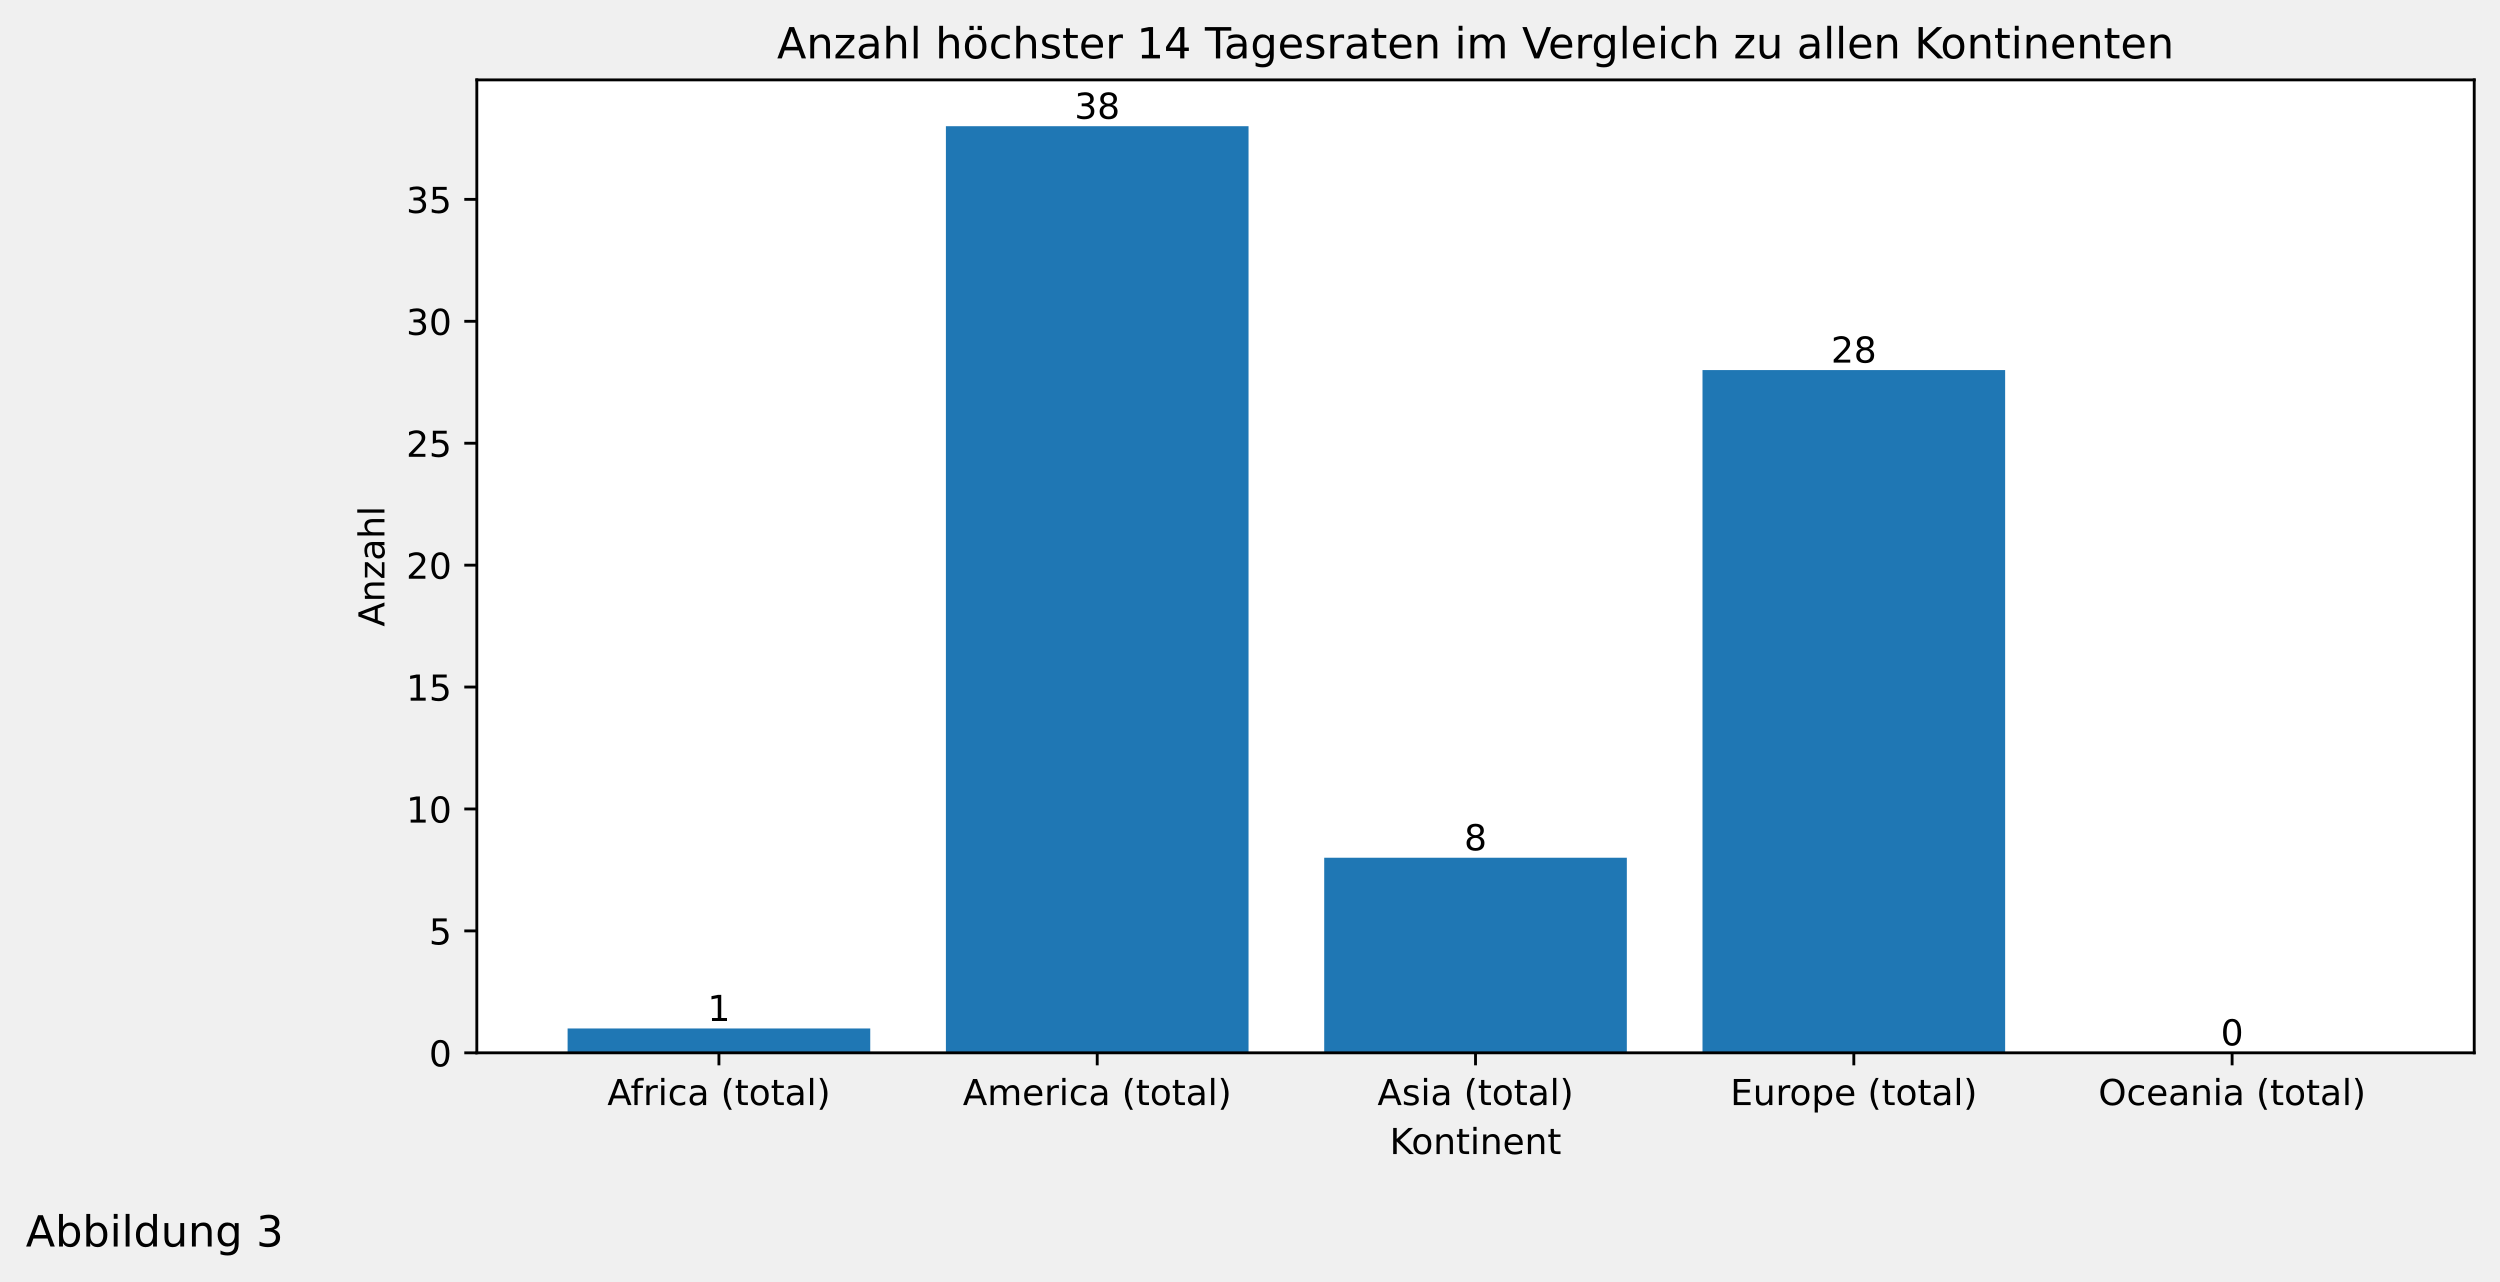
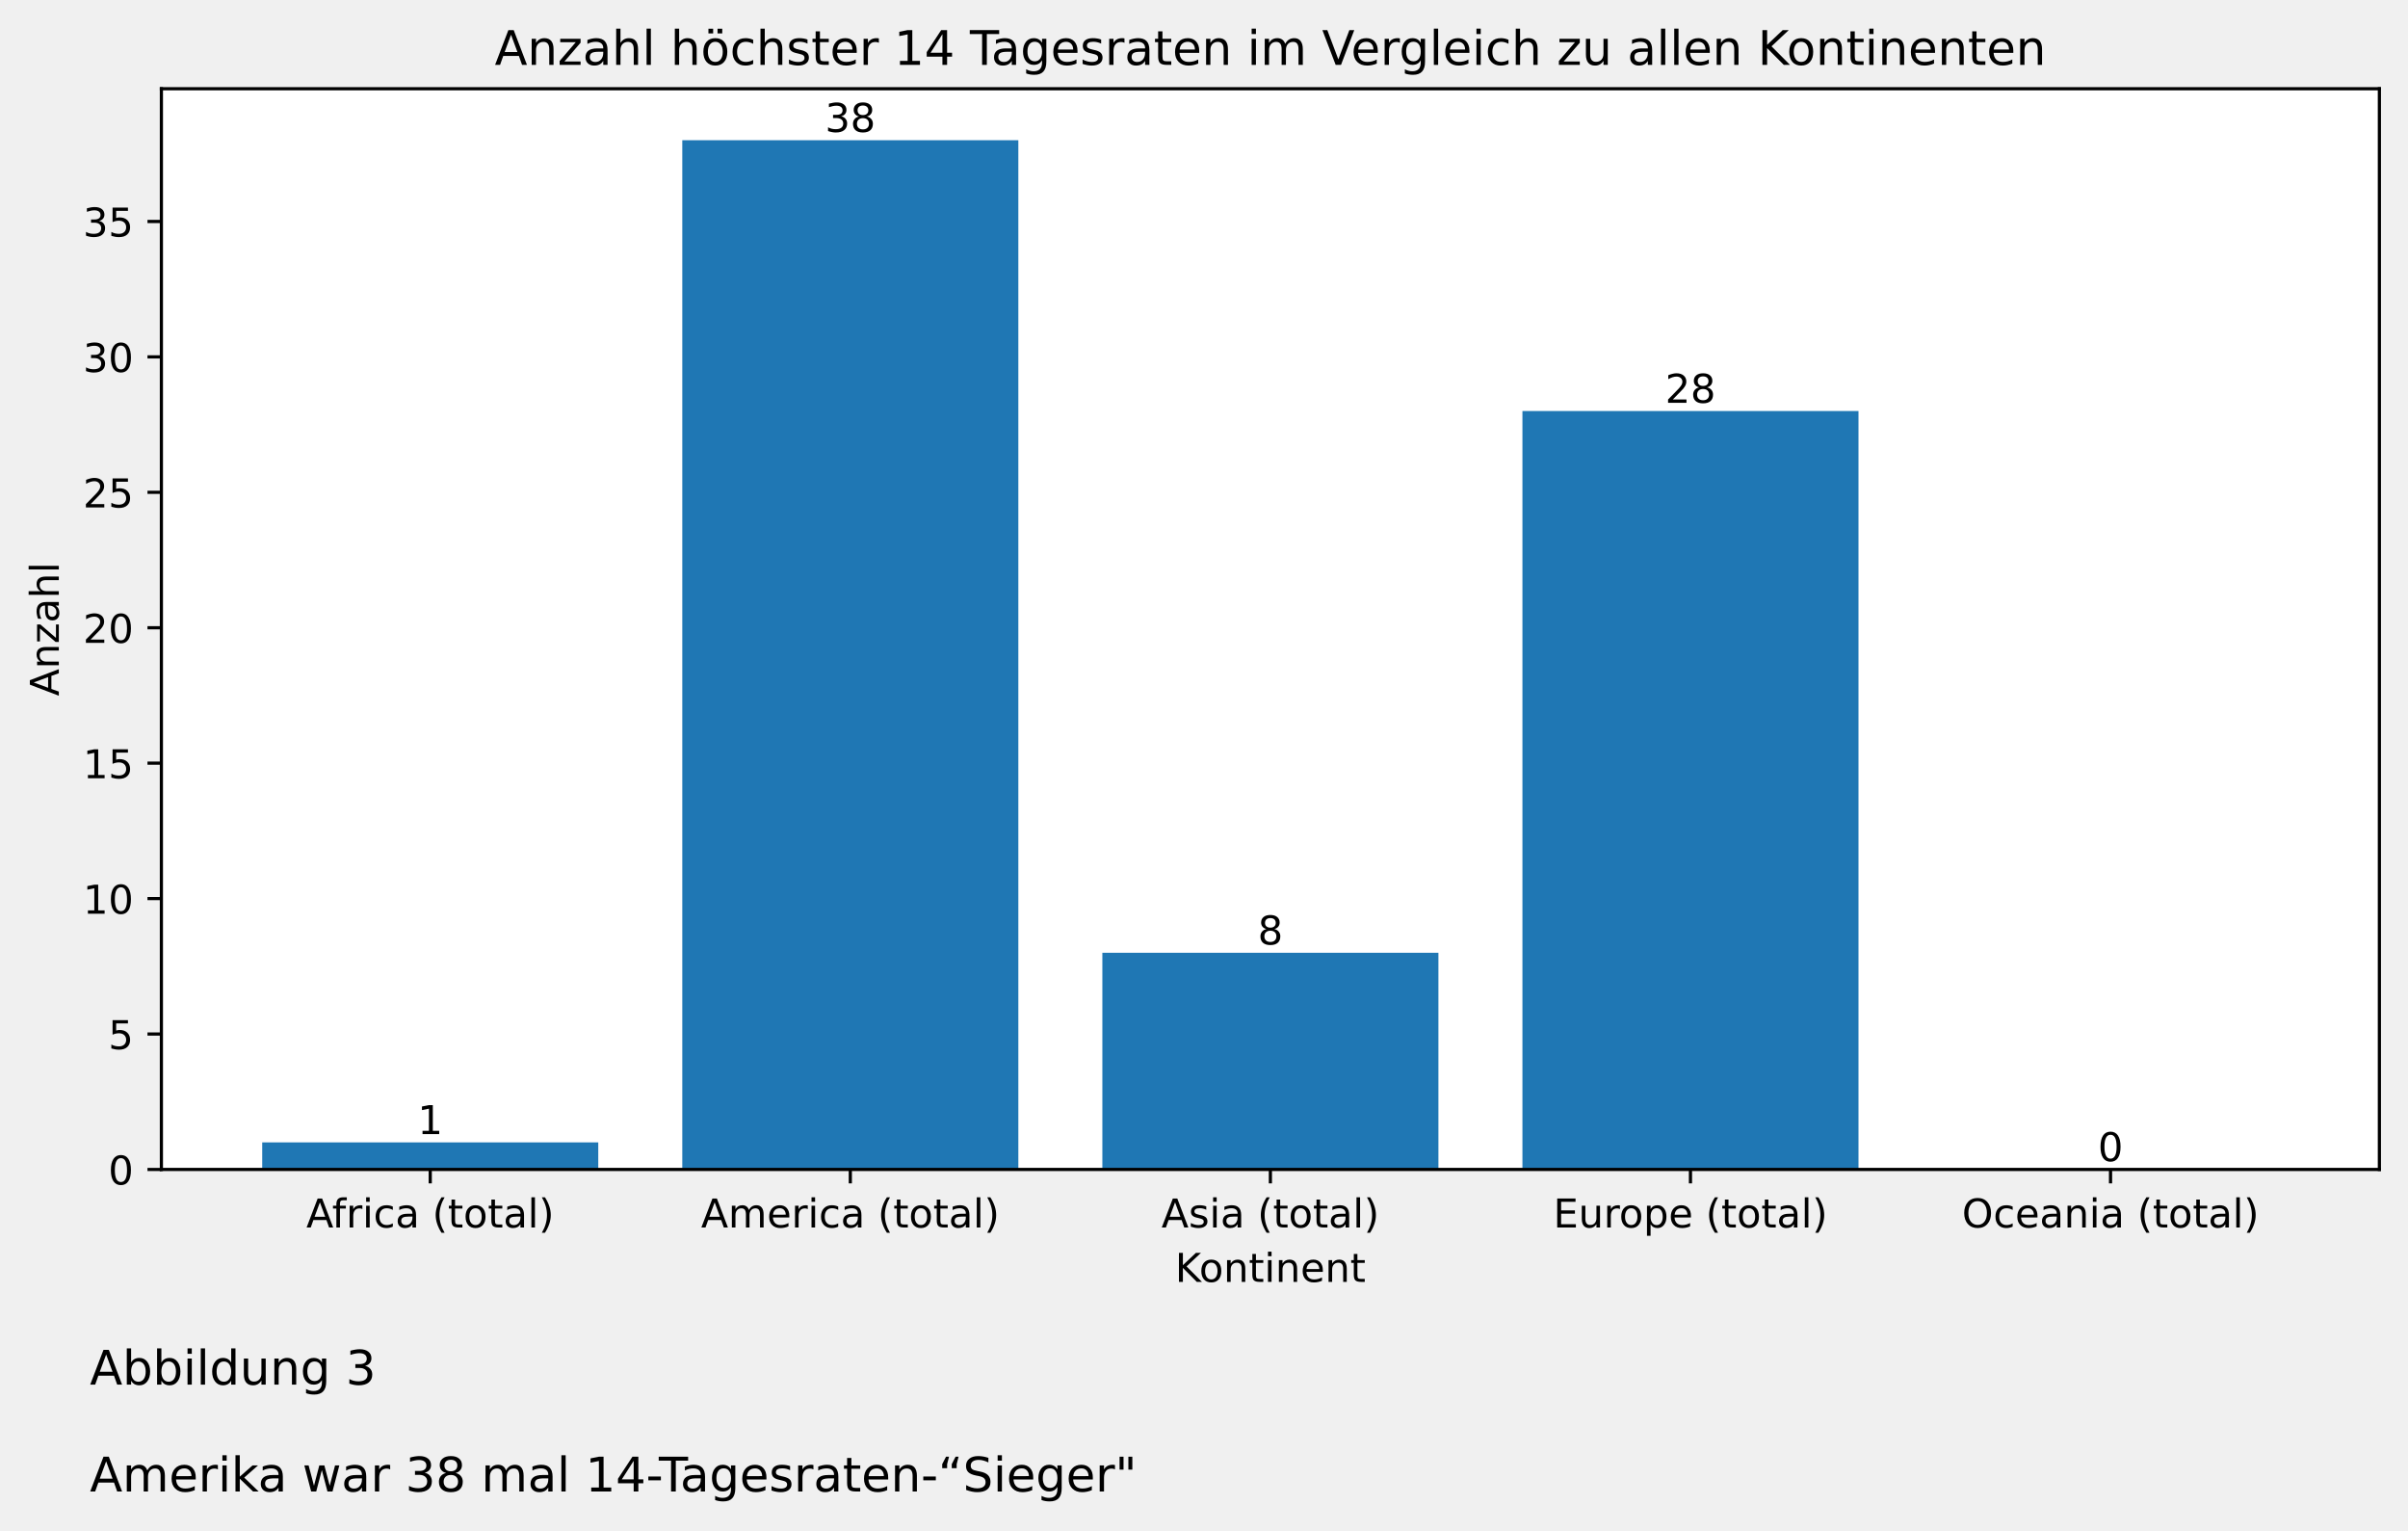
- <svg xmlns="http://www.w3.org/2000/svg" xmlns:xlink="http://www.w3.org/1999/xlink" width="698.404pt" height="357.932pt" viewBox="0 0 698.404 357.932" version="1.1">
+ <svg xmlns="http://www.w3.org/2000/svg" xmlns:xlink="http://www.w3.org/1999/xlink" width="605.803pt" height="384.807pt" viewBox="0 0 605.803 384.807" version="1.1">
  <defs>
    <style type="text/css">*{stroke-linejoin: round; stroke-linecap: butt}</style>
  </defs>
  <g id="figure_1">
    <g id="patch_1">
-       <path d="M 0 357.932  L 698.404 357.932  L 698.404 0  L 0 0  L 0 357.932  z " style="fill: none" />
+       <path d="M 0 384.807  L 605.803 384.807  L 605.803 0  L 0 0  L 0 384.807  z " style="fill: none" />
    </g>
    <g id="axes_1">
      <g id="patch_2">
-         <path d="M 133.204 294.118  L 691.204 294.118  L 691.204 22.318  L 133.204 22.318  z " style="fill: #ffffff" />
+         <path d="M 40.603 294.118  L 598.603 294.118  L 598.603 22.318  L 40.603 22.318  z " style="fill: #ffffff" />
      </g>
      <g id="patch_3">
-         <path d="M 158.567 294.118  L 243.113 294.118  L 243.113 287.306  L 158.567 287.306  z " clip-path="url(#p8a68cbfe1c)" style="fill: #1f77b4" />
+         <path d="M 65.967 294.118  L 150.512 294.118  L 150.512 287.306  L 65.967 287.306  z " clip-path="url(#ped6cde5b6f)" style="fill: #1f77b4" />
      </g>
      <g id="patch_4">
-         <path d="M 264.249 294.118  L 348.795 294.118  L 348.795 35.261  L 264.249 35.261  z " clip-path="url(#p8a68cbfe1c)" style="fill: #1f77b4" />
+         <path d="M 171.649 294.118  L 256.194 294.118  L 256.194 35.261  L 171.649 35.261  z " clip-path="url(#ped6cde5b6f)" style="fill: #1f77b4" />
      </g>
      <g id="patch_5">
-         <path d="M 369.931 294.118  L 454.476 294.118  L 454.476 239.622  L 369.931 239.622  z " clip-path="url(#p8a68cbfe1c)" style="fill: #1f77b4" />
+         <path d="M 277.33 294.118  L 361.876 294.118  L 361.876 239.622  L 277.33 239.622  z " clip-path="url(#ped6cde5b6f)" style="fill: #1f77b4" />
      </g>
      <g id="patch_6">
-         <path d="M 475.613 294.118  L 560.158 294.118  L 560.158 103.381  L 475.613 103.381  z " clip-path="url(#p8a68cbfe1c)" style="fill: #1f77b4" />
+         <path d="M 383.012 294.118  L 467.558 294.118  L 467.558 103.381  L 383.012 103.381  z " clip-path="url(#ped6cde5b6f)" style="fill: #1f77b4" />
      </g>
      <g id="patch_7">
-         <path d="M 581.295 294.118  L 665.84 294.118  L 665.84 294.118  L 581.295 294.118  z " clip-path="url(#p8a68cbfe1c)" style="fill: #1f77b4" />
+         <path d="M 488.694 294.118  L 573.239 294.118  L 573.239 294.118  L 488.694 294.118  z " clip-path="url(#ped6cde5b6f)" style="fill: #1f77b4" />
      </g>
      <g id="matplotlib.axis_1">
        <g id="xtick_1">
          <g id="line2d_1">
            <defs>
-               <path id="me8c9d01c4e" d="M 0 0  L 0 3.5  " style="stroke: #000000; stroke-width: 0.8" />
+               <path id="m039ef5bcac" d="M 0 0  L 0 3.5  " style="stroke: #000000; stroke-width: 0.8" />
            </defs>
            <g>
-               <use xlink:href="#me8c9d01c4e" x="200.84" y="294.118" style="stroke: #000000; stroke-width: 0.8" />
+               <use xlink:href="#m039ef5bcac" x="108.239" y="294.118" style="stroke: #000000; stroke-width: 0.8" />
            </g>
          </g>
          <g id="text_1">
-             <g transform="translate(169.6596 308.7166)scale(0.1 -0.1)">
+             <g transform="translate(77.05902 308.7166)scale(0.1 -0.1)">
              <defs>
                <path id="DejaVuSans-41" d="M 2188 4044  L 1331 1722  L 3047 1722  L 2188 4044  z M 1831 4666  L 2547 4666  L 4325 0  L 3669 0  L 3244 1197  L 1141 1197  L 716 0  L 50 0  L 1831 4666  z " transform="scale(0.015625)" />
                <path id="DejaVuSans-66" d="M 2375 4863  L 2375 4384  L 1825 4384  Q 1516 4384 1395 4259  Q 1275 4134 1275 3809  L 1275 3500  L 2222 3500  L 2222 3053  L 1275 3053  L 1275 0  L 697 0  L 697 3053  L 147 3053  L 147 3500  L 697 3500  L 697 3744  Q 697 4328 969 4595  Q 1241 4863 1831 4863  L 2375 4863  z " transform="scale(0.015625)" />
                <path id="DejaVuSans-72" d="M 2631 2963  Q 2534 3019 2420 3045  Q 2306 3072 2169 3072  Q 1681 3072 1420 2755  Q 1159 2438 1159 1844  L 1159 0  L 581 0  L 581 3500  L 1159 3500  L 1159 2956  Q 1341 3275 1631 3429  Q 1922 3584 2338 3584  Q 2397 3584 2469 3576  Q 2541 3569 2628 3553  L 2631 2963  z " transform="scale(0.015625)" />
                <path id="DejaVuSans-69" d="M 603 3500  L 1178 3500  L 1178 0  L 603 0  L 603 3500  z M 603 4863  L 1178 4863  L 1178 4134  L 603 4134  L 603 4863  z " transform="scale(0.015625)" />
                <path id="DejaVuSans-63" d="M 3122 3366  L 3122 2828  Q 2878 2963 2633 3030  Q 2388 3097 2138 3097  Q 1578 3097 1268 2742  Q 959 2388 959 1747  Q 959 1106 1268 751  Q 1578 397 2138 397  Q 2388 397 2633 464  Q 2878 531 3122 666  L 3122 134  Q 2881 22 2623 -34  Q 2366 -91 2075 -91  Q 1284 -91 818 406  Q 353 903 353 1747  Q 353 2603 823 3093  Q 1294 3584 2113 3584  Q 2378 3584 2631 3529  Q 2884 3475 3122 3366  z " transform="scale(0.015625)" />
                <path id="DejaVuSans-61" d="M 2194 1759  Q 1497 1759 1228 1600  Q 959 1441 959 1056  Q 959 750 1161 570  Q 1363 391 1709 391  Q 2188 391 2477 730  Q 2766 1069 2766 1631  L 2766 1759  L 2194 1759  z M 3341 1997  L 3341 0  L 2766 0  L 2766 531  Q 2569 213 2275 61  Q 1981 -91 1556 -91  Q 1019 -91 701 211  Q 384 513 384 1019  Q 384 1609 779 1909  Q 1175 2209 1959 2209  L 2766 2209  L 2766 2266  Q 2766 2663 2505 2880  Q 2244 3097 1772 3097  Q 1472 3097 1187 3025  Q 903 2953 641 2809  L 641 3341  Q 956 3463 1253 3523  Q 1550 3584 1831 3584  Q 2591 3584 2966 3190  Q 3341 2797 3341 1997  z " transform="scale(0.015625)" />
                <path id="DejaVuSans-20" transform="scale(0.015625)" />
                <path id="DejaVuSans-28" d="M 1984 4856  Q 1566 4138 1362 3434  Q 1159 2731 1159 2009  Q 1159 1288 1364 580  Q 1569 -128 1984 -844  L 1484 -844  Q 1016 -109 783 600  Q 550 1309 550 2009  Q 550 2706 781 3412  Q 1013 4119 1484 4856  L 1984 4856  z " transform="scale(0.015625)" />
                <path id="DejaVuSans-74" d="M 1172 4494  L 1172 3500  L 2356 3500  L 2356 3053  L 1172 3053  L 1172 1153  Q 1172 725 1289 603  Q 1406 481 1766 481  L 2356 481  L 2356 0  L 1766 0  Q 1100 0 847 248  Q 594 497 594 1153  L 594 3053  L 172 3053  L 172 3500  L 594 3500  L 594 4494  L 1172 4494  z " transform="scale(0.015625)" />
                <path id="DejaVuSans-6f" d="M 1959 3097  Q 1497 3097 1228 2736  Q 959 2375 959 1747  Q 959 1119 1226 758  Q 1494 397 1959 397  Q 2419 397 2687 759  Q 2956 1122 2956 1747  Q 2956 2369 2687 2733  Q 2419 3097 1959 3097  z M 1959 3584  Q 2709 3584 3137 3096  Q 3566 2609 3566 1747  Q 3566 888 3137 398  Q 2709 -91 1959 -91  Q 1206 -91 779 398  Q 353 888 353 1747  Q 353 2609 779 3096  Q 1206 3584 1959 3584  z " transform="scale(0.015625)" />
                <path id="DejaVuSans-6c" d="M 603 4863  L 1178 4863  L 1178 0  L 603 0  L 603 4863  z " transform="scale(0.015625)" />
                <path id="DejaVuSans-29" d="M 513 4856  L 1013 4856  Q 1481 4119 1714 3412  Q 1947 2706 1947 2009  Q 1947 1309 1714 600  Q 1481 -109 1013 -844  L 513 -844  Q 928 -128 1133 580  Q 1338 1288 1338 2009  Q 1338 2731 1133 3434  Q 928 4138 513 4856  z " transform="scale(0.015625)" />
              </defs>
              <use xlink:href="#DejaVuSans-41" />
              <use xlink:href="#DejaVuSans-66" x="64.783" />
              <use xlink:href="#DejaVuSans-72" x="99.988" />
              <use xlink:href="#DejaVuSans-69" x="141.102" />
              <use xlink:href="#DejaVuSans-63" x="168.885" />
              <use xlink:href="#DejaVuSans-61" x="223.865" />
              <use xlink:href="#DejaVuSans-20" x="285.145" />
              <use xlink:href="#DejaVuSans-28" x="316.932" />
              <use xlink:href="#DejaVuSans-74" x="355.945" />
              <use xlink:href="#DejaVuSans-6f" x="395.154" />
              <use xlink:href="#DejaVuSans-74" x="456.336" />
              <use xlink:href="#DejaVuSans-61" x="495.545" />
              <use xlink:href="#DejaVuSans-6c" x="556.824" />
              <use xlink:href="#DejaVuSans-29" x="584.607" />
            </g>
          </g>
        </g>
        <g id="xtick_2">
          <g id="line2d_2">
            <g>
-               <use xlink:href="#me8c9d01c4e" x="306.522" y="294.118" style="stroke: #000000; stroke-width: 0.8" />
+               <use xlink:href="#m039ef5bcac" x="213.921" y="294.118" style="stroke: #000000; stroke-width: 0.8" />
            </g>
          </g>
          <g id="text_2">
-             <g transform="translate(268.9735 308.7166)scale(0.1 -0.1)">
+             <g transform="translate(176.3729 308.7166)scale(0.1 -0.1)">
              <defs>
                <path id="DejaVuSans-6d" d="M 3328 2828  Q 3544 3216 3844 3400  Q 4144 3584 4550 3584  Q 5097 3584 5394 3201  Q 5691 2819 5691 2113  L 5691 0  L 5113 0  L 5113 2094  Q 5113 2597 4934 2840  Q 4756 3084 4391 3084  Q 3944 3084 3684 2787  Q 3425 2491 3425 1978  L 3425 0  L 2847 0  L 2847 2094  Q 2847 2600 2669 2842  Q 2491 3084 2119 3084  Q 1678 3084 1418 2786  Q 1159 2488 1159 1978  L 1159 0  L 581 0  L 581 3500  L 1159 3500  L 1159 2956  Q 1356 3278 1631 3431  Q 1906 3584 2284 3584  Q 2666 3584 2933 3390  Q 3200 3197 3328 2828  z " transform="scale(0.015625)" />
                <path id="DejaVuSans-65" d="M 3597 1894  L 3597 1613  L 953 1613  Q 991 1019 1311 708  Q 1631 397 2203 397  Q 2534 397 2845 478  Q 3156 559 3463 722  L 3463 178  Q 3153 47 2828 -22  Q 2503 -91 2169 -91  Q 1331 -91 842 396  Q 353 884 353 1716  Q 353 2575 817 3079  Q 1281 3584 2069 3584  Q 2775 3584 3186 3129  Q 3597 2675 3597 1894  z M 3022 2063  Q 3016 2534 2758 2815  Q 2500 3097 2075 3097  Q 1594 3097 1305 2825  Q 1016 2553 972 2059  L 3022 2063  z " transform="scale(0.015625)" />
              </defs>
              <use xlink:href="#DejaVuSans-41" />
              <use xlink:href="#DejaVuSans-6d" x="68.408" />
              <use xlink:href="#DejaVuSans-65" x="165.82" />
              <use xlink:href="#DejaVuSans-72" x="227.344" />
              <use xlink:href="#DejaVuSans-69" x="268.457" />
              <use xlink:href="#DejaVuSans-63" x="296.24" />
              <use xlink:href="#DejaVuSans-61" x="351.221" />
              <use xlink:href="#DejaVuSans-20" x="412.5" />
              <use xlink:href="#DejaVuSans-28" x="444.287" />
              <use xlink:href="#DejaVuSans-74" x="483.301" />
              <use xlink:href="#DejaVuSans-6f" x="522.51" />
              <use xlink:href="#DejaVuSans-74" x="583.691" />
              <use xlink:href="#DejaVuSans-61" x="622.9" />
              <use xlink:href="#DejaVuSans-6c" x="684.18" />
              <use xlink:href="#DejaVuSans-29" x="711.963" />
            </g>
          </g>
        </g>
        <g id="xtick_3">
          <g id="line2d_3">
            <g>
-               <use xlink:href="#me8c9d01c4e" x="412.204" y="294.118" style="stroke: #000000; stroke-width: 0.8" />
+               <use xlink:href="#m039ef5bcac" x="319.603" y="294.118" style="stroke: #000000; stroke-width: 0.8" />
            </g>
          </g>
          <g id="text_3">
-             <g transform="translate(384.8022 308.7166)scale(0.1 -0.1)">
+             <g transform="translate(292.2016 308.7166)scale(0.1 -0.1)">
              <defs>
                <path id="DejaVuSans-73" d="M 2834 3397  L 2834 2853  Q 2591 2978 2328 3040  Q 2066 3103 1784 3103  Q 1356 3103 1142 2972  Q 928 2841 928 2578  Q 928 2378 1081 2264  Q 1234 2150 1697 2047  L 1894 2003  Q 2506 1872 2764 1633  Q 3022 1394 3022 966  Q 3022 478 2636 193  Q 2250 -91 1575 -91  Q 1294 -91 989 -36  Q 684 19 347 128  L 347 722  Q 666 556 975 473  Q 1284 391 1588 391  Q 1994 391 2212 530  Q 2431 669 2431 922  Q 2431 1156 2273 1281  Q 2116 1406 1581 1522  L 1381 1569  Q 847 1681 609 1914  Q 372 2147 372 2553  Q 372 3047 722 3315  Q 1072 3584 1716 3584  Q 2034 3584 2315 3537  Q 2597 3491 2834 3397  z " transform="scale(0.015625)" />
              </defs>
              <use xlink:href="#DejaVuSans-41" />
              <use xlink:href="#DejaVuSans-73" x="68.408" />
              <use xlink:href="#DejaVuSans-69" x="120.508" />
              <use xlink:href="#DejaVuSans-61" x="148.291" />
              <use xlink:href="#DejaVuSans-20" x="209.57" />
              <use xlink:href="#DejaVuSans-28" x="241.357" />
              <use xlink:href="#DejaVuSans-74" x="280.371" />
              <use xlink:href="#DejaVuSans-6f" x="319.58" />
              <use xlink:href="#DejaVuSans-74" x="380.762" />
              <use xlink:href="#DejaVuSans-61" x="419.971" />
              <use xlink:href="#DejaVuSans-6c" x="481.25" />
              <use xlink:href="#DejaVuSans-29" x="509.033" />
            </g>
          </g>
        </g>
        <g id="xtick_4">
          <g id="line2d_4">
            <g>
-               <use xlink:href="#me8c9d01c4e" x="517.886" y="294.118" style="stroke: #000000; stroke-width: 0.8" />
+               <use xlink:href="#m039ef5bcac" x="425.285" y="294.118" style="stroke: #000000; stroke-width: 0.8" />
            </g>
          </g>
          <g id="text_4">
-             <g transform="translate(483.3809 308.7166)scale(0.1 -0.1)">
+             <g transform="translate(390.7803 308.7166)scale(0.1 -0.1)">
              <defs>
                <path id="DejaVuSans-45" d="M 628 4666  L 3578 4666  L 3578 4134  L 1259 4134  L 1259 2753  L 3481 2753  L 3481 2222  L 1259 2222  L 1259 531  L 3634 531  L 3634 0  L 628 0  L 628 4666  z " transform="scale(0.015625)" />
                <path id="DejaVuSans-75" d="M 544 1381  L 544 3500  L 1119 3500  L 1119 1403  Q 1119 906 1312 657  Q 1506 409 1894 409  Q 2359 409 2629 706  Q 2900 1003 2900 1516  L 2900 3500  L 3475 3500  L 3475 0  L 2900 0  L 2900 538  Q 2691 219 2414 64  Q 2138 -91 1772 -91  Q 1169 -91 856 284  Q 544 659 544 1381  z M 1991 3584  L 1991 3584  z " transform="scale(0.015625)" />
                <path id="DejaVuSans-70" d="M 1159 525  L 1159 -1331  L 581 -1331  L 581 3500  L 1159 3500  L 1159 2969  Q 1341 3281 1617 3432  Q 1894 3584 2278 3584  Q 2916 3584 3314 3078  Q 3713 2572 3713 1747  Q 3713 922 3314 415  Q 2916 -91 2278 -91  Q 1894 -91 1617 61  Q 1341 213 1159 525  z M 3116 1747  Q 3116 2381 2855 2742  Q 2594 3103 2138 3103  Q 1681 3103 1420 2742  Q 1159 2381 1159 1747  Q 1159 1113 1420 752  Q 1681 391 2138 391  Q 2594 391 2855 752  Q 3116 1113 3116 1747  z " transform="scale(0.015625)" />
              </defs>
              <use xlink:href="#DejaVuSans-45" />
              <use xlink:href="#DejaVuSans-75" x="63.184" />
              <use xlink:href="#DejaVuSans-72" x="126.562" />
              <use xlink:href="#DejaVuSans-6f" x="165.426" />
              <use xlink:href="#DejaVuSans-70" x="226.607" />
              <use xlink:href="#DejaVuSans-65" x="290.084" />
              <use xlink:href="#DejaVuSans-20" x="351.607" />
              <use xlink:href="#DejaVuSans-28" x="383.395" />
              <use xlink:href="#DejaVuSans-74" x="422.408" />
              <use xlink:href="#DejaVuSans-6f" x="461.617" />
              <use xlink:href="#DejaVuSans-74" x="522.799" />
              <use xlink:href="#DejaVuSans-61" x="562.008" />
              <use xlink:href="#DejaVuSans-6c" x="623.287" />
              <use xlink:href="#DejaVuSans-29" x="651.07" />
            </g>
          </g>
        </g>
        <g id="xtick_5">
          <g id="line2d_5">
            <g>
-               <use xlink:href="#me8c9d01c4e" x="623.567" y="294.118" style="stroke: #000000; stroke-width: 0.8" />
+               <use xlink:href="#m039ef5bcac" x="530.967" y="294.118" style="stroke: #000000; stroke-width: 0.8" />
            </g>
          </g>
          <g id="text_5">
-             <g transform="translate(586.1963 308.7166)scale(0.1 -0.1)">
+             <g transform="translate(493.5957 308.7166)scale(0.1 -0.1)">
              <defs>
                <path id="DejaVuSans-4f" d="M 2522 4238  Q 1834 4238 1429 3725  Q 1025 3213 1025 2328  Q 1025 1447 1429 934  Q 1834 422 2522 422  Q 3209 422 3611 934  Q 4013 1447 4013 2328  Q 4013 3213 3611 3725  Q 3209 4238 2522 4238  z M 2522 4750  Q 3503 4750 4090 4092  Q 4678 3434 4678 2328  Q 4678 1225 4090 567  Q 3503 -91 2522 -91  Q 1538 -91 948 565  Q 359 1222 359 2328  Q 359 3434 948 4092  Q 1538 4750 2522 4750  z " transform="scale(0.015625)" />
                <path id="DejaVuSans-6e" d="M 3513 2113  L 3513 0  L 2938 0  L 2938 2094  Q 2938 2591 2744 2837  Q 2550 3084 2163 3084  Q 1697 3084 1428 2787  Q 1159 2491 1159 1978  L 1159 0  L 581 0  L 581 3500  L 1159 3500  L 1159 2956  Q 1366 3272 1645 3428  Q 1925 3584 2291 3584  Q 2894 3584 3203 3211  Q 3513 2838 3513 2113  z " transform="scale(0.015625)" />
              </defs>
              <use xlink:href="#DejaVuSans-4f" />
              <use xlink:href="#DejaVuSans-63" x="78.711" />
              <use xlink:href="#DejaVuSans-65" x="133.691" />
              <use xlink:href="#DejaVuSans-61" x="195.215" />
              <use xlink:href="#DejaVuSans-6e" x="256.494" />
              <use xlink:href="#DejaVuSans-69" x="319.873" />
              <use xlink:href="#DejaVuSans-61" x="347.656" />
              <use xlink:href="#DejaVuSans-20" x="408.936" />
              <use xlink:href="#DejaVuSans-28" x="440.723" />
              <use xlink:href="#DejaVuSans-74" x="479.736" />
              <use xlink:href="#DejaVuSans-6f" x="518.945" />
              <use xlink:href="#DejaVuSans-74" x="580.127" />
              <use xlink:href="#DejaVuSans-61" x="619.336" />
              <use xlink:href="#DejaVuSans-6c" x="680.615" />
              <use xlink:href="#DejaVuSans-29" x="708.398" />
            </g>
          </g>
        </g>
        <g id="text_6">
-           <g transform="translate(388.2233 322.3947)scale(0.1 -0.1)">
+           <g transform="translate(295.6227 322.3947)scale(0.1 -0.1)">
            <defs>
              <path id="DejaVuSans-4b" d="M 628 4666  L 1259 4666  L 1259 2694  L 3353 4666  L 4166 4666  L 1850 2491  L 4331 0  L 3500 0  L 1259 2247  L 1259 0  L 628 0  L 628 4666  z " transform="scale(0.015625)" />
            </defs>
            <use xlink:href="#DejaVuSans-4b" />
            <use xlink:href="#DejaVuSans-6f" x="60.576" />
            <use xlink:href="#DejaVuSans-6e" x="121.758" />
            <use xlink:href="#DejaVuSans-74" x="185.137" />
            <use xlink:href="#DejaVuSans-69" x="224.346" />
            <use xlink:href="#DejaVuSans-6e" x="252.129" />
            <use xlink:href="#DejaVuSans-65" x="315.508" />
            <use xlink:href="#DejaVuSans-6e" x="377.031" />
            <use xlink:href="#DejaVuSans-74" x="440.41" />
          </g>
        </g>
      </g>
      <g id="matplotlib.axis_2">
        <g id="ytick_1">
          <g id="line2d_6">
            <defs>
-               <path id="m25767c9285" d="M 0 0  L -3.5 0  " style="stroke: #000000; stroke-width: 0.8" />
+               <path id="m06d6adf495" d="M 0 0  L -3.5 0  " style="stroke: #000000; stroke-width: 0.8" />
            </defs>
            <g>
-               <use xlink:href="#m25767c9285" x="133.204" y="294.118" style="stroke: #000000; stroke-width: 0.8" />
+               <use xlink:href="#m06d6adf495" x="40.603" y="294.118" style="stroke: #000000; stroke-width: 0.8" />
            </g>
          </g>
          <g id="text_7">
-             <g transform="translate(119.8413 297.9173)scale(0.1 -0.1)">
+             <g transform="translate(27.24063 297.9173)scale(0.1 -0.1)">
              <defs>
                <path id="DejaVuSans-30" d="M 2034 4250  Q 1547 4250 1301 3770  Q 1056 3291 1056 2328  Q 1056 1369 1301 889  Q 1547 409 2034 409  Q 2525 409 2770 889  Q 3016 1369 3016 2328  Q 3016 3291 2770 3770  Q 2525 4250 2034 4250  z M 2034 4750  Q 2819 4750 3233 4129  Q 3647 3509 3647 2328  Q 3647 1150 3233 529  Q 2819 -91 2034 -91  Q 1250 -91 836 529  Q 422 1150 422 2328  Q 422 3509 836 4129  Q 1250 4750 2034 4750  z " transform="scale(0.015625)" />
              </defs>
              <use xlink:href="#DejaVuSans-30" />
            </g>
          </g>
        </g>
        <g id="ytick_2">
          <g id="line2d_7">
            <g>
-               <use xlink:href="#m25767c9285" x="133.204" y="260.058" style="stroke: #000000; stroke-width: 0.8" />
+               <use xlink:href="#m06d6adf495" x="40.603" y="260.058" style="stroke: #000000; stroke-width: 0.8" />
            </g>
          </g>
          <g id="text_8">
-             <g transform="translate(119.8413 263.8572)scale(0.1 -0.1)">
+             <g transform="translate(27.24063 263.8572)scale(0.1 -0.1)">
              <defs>
                <path id="DejaVuSans-35" d="M 691 4666  L 3169 4666  L 3169 4134  L 1269 4134  L 1269 2991  Q 1406 3038 1543 3061  Q 1681 3084 1819 3084  Q 2600 3084 3056 2656  Q 3513 2228 3513 1497  Q 3513 744 3044 326  Q 2575 -91 1722 -91  Q 1428 -91 1123 -41  Q 819 9 494 109  L 494 744  Q 775 591 1075 516  Q 1375 441 1709 441  Q 2250 441 2565 725  Q 2881 1009 2881 1497  Q 2881 1984 2565 2268  Q 2250 2553 1709 2553  Q 1456 2553 1204 2497  Q 953 2441 691 2322  L 691 4666  z " transform="scale(0.015625)" />
              </defs>
              <use xlink:href="#DejaVuSans-35" />
            </g>
          </g>
        </g>
        <g id="ytick_3">
          <g id="line2d_8">
            <g>
-               <use xlink:href="#m25767c9285" x="133.204" y="225.998" style="stroke: #000000; stroke-width: 0.8" />
+               <use xlink:href="#m06d6adf495" x="40.603" y="225.998" style="stroke: #000000; stroke-width: 0.8" />
            </g>
          </g>
          <g id="text_9">
-             <g transform="translate(113.4788 229.797)scale(0.1 -0.1)">
+             <g transform="translate(20.87813 229.797)scale(0.1 -0.1)">
              <defs>
                <path id="DejaVuSans-31" d="M 794 531  L 1825 531  L 1825 4091  L 703 3866  L 703 4441  L 1819 4666  L 2450 4666  L 2450 531  L 3481 531  L 3481 0  L 794 0  L 794 531  z " transform="scale(0.015625)" />
              </defs>
              <use xlink:href="#DejaVuSans-31" />
              <use xlink:href="#DejaVuSans-30" x="63.623" />
            </g>
          </g>
        </g>
        <g id="ytick_4">
          <g id="line2d_9">
            <g>
-               <use xlink:href="#m25767c9285" x="133.204" y="191.938" style="stroke: #000000; stroke-width: 0.8" />
+               <use xlink:href="#m06d6adf495" x="40.603" y="191.938" style="stroke: #000000; stroke-width: 0.8" />
            </g>
          </g>
          <g id="text_10">
-             <g transform="translate(113.4788 195.7369)scale(0.1 -0.1)">
+             <g transform="translate(20.87813 195.7369)scale(0.1 -0.1)">
              <use xlink:href="#DejaVuSans-31" />
              <use xlink:href="#DejaVuSans-35" x="63.623" />
            </g>
          </g>
        </g>
        <g id="ytick_5">
          <g id="line2d_10">
            <g>
-               <use xlink:href="#m25767c9285" x="133.204" y="157.878" style="stroke: #000000; stroke-width: 0.8" />
+               <use xlink:href="#m06d6adf495" x="40.603" y="157.878" style="stroke: #000000; stroke-width: 0.8" />
            </g>
          </g>
          <g id="text_11">
-             <g transform="translate(113.4788 161.6767)scale(0.1 -0.1)">
+             <g transform="translate(20.87813 161.6767)scale(0.1 -0.1)">
              <defs>
                <path id="DejaVuSans-32" d="M 1228 531  L 3431 531  L 3431 0  L 469 0  L 469 531  Q 828 903 1448 1529  Q 2069 2156 2228 2338  Q 2531 2678 2651 2914  Q 2772 3150 2772 3378  Q 2772 3750 2511 3984  Q 2250 4219 1831 4219  Q 1534 4219 1204 4116  Q 875 4013 500 3803  L 500 4441  Q 881 4594 1212 4672  Q 1544 4750 1819 4750  Q 2544 4750 2975 4387  Q 3406 4025 3406 3419  Q 3406 3131 3298 2873  Q 3191 2616 2906 2266  Q 2828 2175 2409 1742  Q 1991 1309 1228 531  z " transform="scale(0.015625)" />
              </defs>
              <use xlink:href="#DejaVuSans-32" />
              <use xlink:href="#DejaVuSans-30" x="63.623" />
            </g>
          </g>
        </g>
        <g id="ytick_6">
          <g id="line2d_11">
            <g>
-               <use xlink:href="#m25767c9285" x="133.204" y="123.817" style="stroke: #000000; stroke-width: 0.8" />
+               <use xlink:href="#m06d6adf495" x="40.603" y="123.817" style="stroke: #000000; stroke-width: 0.8" />
            </g>
          </g>
          <g id="text_12">
-             <g transform="translate(113.4788 127.6166)scale(0.1 -0.1)">
+             <g transform="translate(20.87813 127.6166)scale(0.1 -0.1)">
              <use xlink:href="#DejaVuSans-32" />
              <use xlink:href="#DejaVuSans-35" x="63.623" />
            </g>
          </g>
        </g>
        <g id="ytick_7">
          <g id="line2d_12">
            <g>
-               <use xlink:href="#m25767c9285" x="133.204" y="89.757" style="stroke: #000000; stroke-width: 0.8" />
+               <use xlink:href="#m06d6adf495" x="40.603" y="89.757" style="stroke: #000000; stroke-width: 0.8" />
            </g>
          </g>
          <g id="text_13">
-             <g transform="translate(113.4788 93.55644)scale(0.1 -0.1)">
+             <g transform="translate(20.87813 93.55644)scale(0.1 -0.1)">
              <defs>
                <path id="DejaVuSans-33" d="M 2597 2516  Q 3050 2419 3304 2112  Q 3559 1806 3559 1356  Q 3559 666 3084 287  Q 2609 -91 1734 -91  Q 1441 -91 1130 -33  Q 819 25 488 141  L 488 750  Q 750 597 1062 519  Q 1375 441 1716 441  Q 2309 441 2620 675  Q 2931 909 2931 1356  Q 2931 1769 2642 2001  Q 2353 2234 1838 2234  L 1294 2234  L 1294 2753  L 1863 2753  Q 2328 2753 2575 2939  Q 2822 3125 2822 3475  Q 2822 3834 2567 4026  Q 2313 4219 1838 4219  Q 1578 4219 1281 4162  Q 984 4106 628 3988  L 628 4550  Q 988 4650 1302 4700  Q 1616 4750 1894 4750  Q 2613 4750 3031 4423  Q 3450 4097 3450 3541  Q 3450 3153 3228 2886  Q 3006 2619 2597 2516  z " transform="scale(0.015625)" />
              </defs>
              <use xlink:href="#DejaVuSans-33" />
              <use xlink:href="#DejaVuSans-30" x="63.623" />
            </g>
          </g>
        </g>
        <g id="ytick_8">
          <g id="line2d_13">
            <g>
-               <use xlink:href="#m25767c9285" x="133.204" y="55.697" style="stroke: #000000; stroke-width: 0.8" />
+               <use xlink:href="#m06d6adf495" x="40.603" y="55.697" style="stroke: #000000; stroke-width: 0.8" />
            </g>
          </g>
          <g id="text_14">
-             <g transform="translate(113.4788 59.49629)scale(0.1 -0.1)">
+             <g transform="translate(20.87813 59.49629)scale(0.1 -0.1)">
              <use xlink:href="#DejaVuSans-33" />
              <use xlink:href="#DejaVuSans-35" x="63.623" />
            </g>
          </g>
        </g>
        <g id="text_15">
-           <g transform="translate(107.3991 175.0533)rotate(-90)scale(0.1 -0.1)">
+           <g transform="translate(14.79844 175.0533)rotate(-90)scale(0.1 -0.1)">
            <defs>
              <path id="DejaVuSans-7a" d="M 353 3500  L 3084 3500  L 3084 2975  L 922 459  L 3084 459  L 3084 0  L 275 0  L 275 525  L 2438 3041  L 353 3041  L 353 3500  z " transform="scale(0.015625)" />
              <path id="DejaVuSans-68" d="M 3513 2113  L 3513 0  L 2938 0  L 2938 2094  Q 2938 2591 2744 2837  Q 2550 3084 2163 3084  Q 1697 3084 1428 2787  Q 1159 2491 1159 1978  L 1159 0  L 581 0  L 581 4863  L 1159 4863  L 1159 2956  Q 1366 3272 1645 3428  Q 1925 3584 2291 3584  Q 2894 3584 3203 3211  Q 3513 2838 3513 2113  z " transform="scale(0.015625)" />
            </defs>
            <use xlink:href="#DejaVuSans-41" />
            <use xlink:href="#DejaVuSans-6e" x="68.408" />
            <use xlink:href="#DejaVuSans-7a" x="131.787" />
            <use xlink:href="#DejaVuSans-61" x="184.277" />
            <use xlink:href="#DejaVuSans-68" x="245.557" />
            <use xlink:href="#DejaVuSans-6c" x="308.936" />
          </g>
        </g>
      </g>
      <g id="patch_8">
-         <path d="M 133.204 294.118  L 133.204 22.318  " style="fill: none; stroke: #000000; stroke-width: 0.8; stroke-linejoin: miter; stroke-linecap: square" />
+         <path d="M 40.603 294.118  L 40.603 22.318  " style="fill: none; stroke: #000000; stroke-width: 0.8; stroke-linejoin: miter; stroke-linecap: square" />
      </g>
      <g id="patch_9">
-         <path d="M 691.204 294.118  L 691.204 22.318  " style="fill: none; stroke: #000000; stroke-width: 0.8; stroke-linejoin: miter; stroke-linecap: square" />
+         <path d="M 598.603 294.118  L 598.603 22.318  " style="fill: none; stroke: #000000; stroke-width: 0.8; stroke-linejoin: miter; stroke-linecap: square" />
      </g>
      <g id="patch_10">
-         <path d="M 133.204 294.118  L 691.204 294.118  " style="fill: none; stroke: #000000; stroke-width: 0.8; stroke-linejoin: miter; stroke-linecap: square" />
+         <path d="M 40.603 294.118  L 598.603 294.118  " style="fill: none; stroke: #000000; stroke-width: 0.8; stroke-linejoin: miter; stroke-linecap: square" />
      </g>
      <g id="patch_11">
-         <path d="M 133.204 22.318  L 691.204 22.318  " style="fill: none; stroke: #000000; stroke-width: 0.8; stroke-linejoin: miter; stroke-linecap: square" />
+         <path d="M 40.603 22.318  L 598.603 22.318  " style="fill: none; stroke: #000000; stroke-width: 0.8; stroke-linejoin: miter; stroke-linecap: square" />
      </g>
      <g id="text_16">
-         <g transform="translate(197.6589 285.2264)scale(0.1 -0.1)">
+         <g transform="translate(105.0582 285.2264)scale(0.1 -0.1)">
          <use xlink:href="#DejaVuSans-31" />
        </g>
      </g>
      <g id="text_17">
-         <g transform="translate(300.1594 33.18129)scale(0.1 -0.1)">
+         <g transform="translate(207.5588 33.18129)scale(0.1 -0.1)">
          <defs>
            <path id="DejaVuSans-38" d="M 2034 2216  Q 1584 2216 1326 1975  Q 1069 1734 1069 1313  Q 1069 891 1326 650  Q 1584 409 2034 409  Q 2484 409 2743 651  Q 3003 894 3003 1313  Q 3003 1734 2745 1975  Q 2488 2216 2034 2216  z M 1403 2484  Q 997 2584 770 2862  Q 544 3141 544 3541  Q 544 4100 942 4425  Q 1341 4750 2034 4750  Q 2731 4750 3128 4425  Q 3525 4100 3525 3541  Q 3525 3141 3298 2862  Q 3072 2584 2669 2484  Q 3125 2378 3379 2068  Q 3634 1759 3634 1313  Q 3634 634 3220 271  Q 2806 -91 2034 -91  Q 1263 -91 848 271  Q 434 634 434 1313  Q 434 1759 690 2068  Q 947 2378 1403 2484  z M 1172 3481  Q 1172 3119 1398 2916  Q 1625 2713 2034 2713  Q 2441 2713 2670 2916  Q 2900 3119 2900 3481  Q 2900 3844 2670 4047  Q 2441 4250 2034 4250  Q 1625 4250 1398 4047  Q 1172 3844 1172 3481  z " transform="scale(0.015625)" />
          </defs>
          <use xlink:href="#DejaVuSans-33" />
          <use xlink:href="#DejaVuSans-38" x="63.623" />
        </g>
      </g>
      <g id="text_18">
-         <g transform="translate(409.0225 237.5422)scale(0.1 -0.1)">
+         <g transform="translate(316.4219 237.5422)scale(0.1 -0.1)">
          <use xlink:href="#DejaVuSans-38" />
        </g>
      </g>
      <g id="text_19">
-         <g transform="translate(511.5231 101.3016)scale(0.1 -0.1)">
+         <g transform="translate(418.9224 101.3016)scale(0.1 -0.1)">
          <use xlink:href="#DejaVuSans-32" />
          <use xlink:href="#DejaVuSans-38" x="63.623" />
        </g>
      </g>
      <g id="text_20">
-         <g transform="translate(620.3861 292.0384)scale(0.1 -0.1)">
+         <g transform="translate(527.7855 292.0384)scale(0.1 -0.1)">
          <use xlink:href="#DejaVuSans-30" />
        </g>
      </g>
      <g id="text_21">
-         <g transform="translate(217.0641 16.31812)scale(0.12 -0.12)">
+         <g transform="translate(124.4634 16.31812)scale(0.12 -0.12)">
          <defs>
            <path id="DejaVuSans-f6" d="M 1959 3097  Q 1497 3097 1228 2736  Q 959 2375 959 1747  Q 959 1119 1226 758  Q 1494 397 1959 397  Q 2419 397 2687 759  Q 2956 1122 2956 1747  Q 2956 2369 2687 2733  Q 2419 3097 1959 3097  z M 1959 3584  Q 2709 3584 3137 3096  Q 3566 2609 3566 1747  Q 3566 888 3137 398  Q 2709 -91 1959 -91  Q 1206 -91 779 398  Q 353 888 353 1747  Q 353 2609 779 3096  Q 1206 3584 1959 3584  z M 2254 4850  L 2888 4850  L 2888 4219  L 2254 4219  L 2254 4850  z M 1032 4850  L 1666 4850  L 1666 4219  L 1032 4219  L 1032 4850  z " transform="scale(0.015625)" />
            <path id="DejaVuSans-34" d="M 2419 4116  L 825 1625  L 2419 1625  L 2419 4116  z M 2253 4666  L 3047 4666  L 3047 1625  L 3713 1625  L 3713 1100  L 3047 1100  L 3047 0  L 2419 0  L 2419 1100  L 313 1100  L 313 1709  L 2253 4666  z " transform="scale(0.015625)" />
            <path id="DejaVuSans-54" d="M -19 4666  L 3928 4666  L 3928 4134  L 2272 4134  L 2272 0  L 1638 0  L 1638 4134  L -19 4134  L -19 4666  z " transform="scale(0.015625)" />
            <path id="DejaVuSans-67" d="M 2906 1791  Q 2906 2416 2648 2759  Q 2391 3103 1925 3103  Q 1463 3103 1205 2759  Q 947 2416 947 1791  Q 947 1169 1205 825  Q 1463 481 1925 481  Q 2391 481 2648 825  Q 2906 1169 2906 1791  z M 3481 434  Q 3481 -459 3084 -895  Q 2688 -1331 1869 -1331  Q 1566 -1331 1297 -1286  Q 1028 -1241 775 -1147  L 775 -588  Q 1028 -725 1275 -790  Q 1522 -856 1778 -856  Q 2344 -856 2625 -561  Q 2906 -266 2906 331  L 2906 616  Q 2728 306 2450 153  Q 2172 0 1784 0  Q 1141 0 747 490  Q 353 981 353 1791  Q 353 2603 747 3093  Q 1141 3584 1784 3584  Q 2172 3584 2450 3431  Q 2728 3278 2906 2969  L 2906 3500  L 3481 3500  L 3481 434  z " transform="scale(0.015625)" />
            <path id="DejaVuSans-56" d="M 1831 0  L 50 4666  L 709 4666  L 2188 738  L 3669 4666  L 4325 4666  L 2547 0  L 1831 0  z " transform="scale(0.015625)" />
          </defs>
          <use xlink:href="#DejaVuSans-41" />
          <use xlink:href="#DejaVuSans-6e" x="68.408" />
          <use xlink:href="#DejaVuSans-7a" x="131.787" />
          <use xlink:href="#DejaVuSans-61" x="184.277" />
          <use xlink:href="#DejaVuSans-68" x="245.557" />
          <use xlink:href="#DejaVuSans-6c" x="308.936" />
          <use xlink:href="#DejaVuSans-20" x="336.719" />
          <use xlink:href="#DejaVuSans-68" x="368.506" />
          <use xlink:href="#DejaVuSans-f6" x="431.885" />
          <use xlink:href="#DejaVuSans-63" x="493.066" />
          <use xlink:href="#DejaVuSans-68" x="548.047" />
          <use xlink:href="#DejaVuSans-73" x="611.426" />
          <use xlink:href="#DejaVuSans-74" x="663.525" />
          <use xlink:href="#DejaVuSans-65" x="702.734" />
          <use xlink:href="#DejaVuSans-72" x="764.258" />
          <use xlink:href="#DejaVuSans-20" x="805.371" />
          <use xlink:href="#DejaVuSans-31" x="837.158" />
          <use xlink:href="#DejaVuSans-34" x="900.781" />
          <use xlink:href="#DejaVuSans-20" x="964.404" />
          <use xlink:href="#DejaVuSans-54" x="996.191" />
          <use xlink:href="#DejaVuSans-61" x="1040.775" />
          <use xlink:href="#DejaVuSans-67" x="1102.055" />
          <use xlink:href="#DejaVuSans-65" x="1165.531" />
          <use xlink:href="#DejaVuSans-73" x="1227.055" />
          <use xlink:href="#DejaVuSans-72" x="1279.154" />
          <use xlink:href="#DejaVuSans-61" x="1320.268" />
          <use xlink:href="#DejaVuSans-74" x="1381.547" />
          <use xlink:href="#DejaVuSans-65" x="1420.756" />
          <use xlink:href="#DejaVuSans-6e" x="1482.279" />
          <use xlink:href="#DejaVuSans-20" x="1545.658" />
          <use xlink:href="#DejaVuSans-69" x="1577.445" />
          <use xlink:href="#DejaVuSans-6d" x="1605.229" />
          <use xlink:href="#DejaVuSans-20" x="1702.641" />
          <use xlink:href="#DejaVuSans-56" x="1734.428" />
          <use xlink:href="#DejaVuSans-65" x="1795.086" />
          <use xlink:href="#DejaVuSans-72" x="1856.609" />
          <use xlink:href="#DejaVuSans-67" x="1895.973" />
          <use xlink:href="#DejaVuSans-6c" x="1959.449" />
          <use xlink:href="#DejaVuSans-65" x="1987.232" />
          <use xlink:href="#DejaVuSans-69" x="2048.756" />
          <use xlink:href="#DejaVuSans-63" x="2076.539" />
          <use xlink:href="#DejaVuSans-68" x="2131.52" />
          <use xlink:href="#DejaVuSans-20" x="2194.898" />
          <use xlink:href="#DejaVuSans-7a" x="2226.686" />
          <use xlink:href="#DejaVuSans-75" x="2279.176" />
          <use xlink:href="#DejaVuSans-20" x="2342.555" />
          <use xlink:href="#DejaVuSans-61" x="2374.342" />
          <use xlink:href="#DejaVuSans-6c" x="2435.621" />
          <use xlink:href="#DejaVuSans-6c" x="2463.404" />
          <use xlink:href="#DejaVuSans-65" x="2491.188" />
          <use xlink:href="#DejaVuSans-6e" x="2552.711" />
          <use xlink:href="#DejaVuSans-20" x="2616.09" />
          <use xlink:href="#DejaVuSans-4b" x="2647.877" />
          <use xlink:href="#DejaVuSans-6f" x="2708.453" />
          <use xlink:href="#DejaVuSans-6e" x="2769.635" />
          <use xlink:href="#DejaVuSans-74" x="2833.014" />
          <use xlink:href="#DejaVuSans-69" x="2872.223" />
          <use xlink:href="#DejaVuSans-6e" x="2900.006" />
          <use xlink:href="#DejaVuSans-65" x="2963.385" />
          <use xlink:href="#DejaVuSans-6e" x="3024.908" />
          <use xlink:href="#DejaVuSans-74" x="3088.287" />
          <use xlink:href="#DejaVuSans-65" x="3127.496" />
          <use xlink:href="#DejaVuSans-6e" x="3189.02" />
        </g>
      </g>
    </g>
    <g id="text_22">
-       <g transform="translate(7.2 348.2362)scale(0.12 -0.12)">
+       <g transform="translate(22.60312 348.2362)scale(0.12 -0.12)">
        <defs>
          <path id="DejaVuSans-62" d="M 3116 1747  Q 3116 2381 2855 2742  Q 2594 3103 2138 3103  Q 1681 3103 1420 2742  Q 1159 2381 1159 1747  Q 1159 1113 1420 752  Q 1681 391 2138 391  Q 2594 391 2855 752  Q 3116 1113 3116 1747  z M 1159 2969  Q 1341 3281 1617 3432  Q 1894 3584 2278 3584  Q 2916 3584 3314 3078  Q 3713 2572 3713 1747  Q 3713 922 3314 415  Q 2916 -91 2278 -91  Q 1894 -91 1617 61  Q 1341 213 1159 525  L 1159 0  L 581 0  L 581 4863  L 1159 4863  L 1159 2969  z " transform="scale(0.015625)" />
          <path id="DejaVuSans-64" d="M 2906 2969  L 2906 4863  L 3481 4863  L 3481 0  L 2906 0  L 2906 525  Q 2725 213 2448 61  Q 2172 -91 1784 -91  Q 1150 -91 751 415  Q 353 922 353 1747  Q 353 2572 751 3078  Q 1150 3584 1784 3584  Q 2172 3584 2448 3432  Q 2725 3281 2906 2969  z M 947 1747  Q 947 1113 1208 752  Q 1469 391 1925 391  Q 2381 391 2643 752  Q 2906 1113 2906 1747  Q 2906 2381 2643 2742  Q 2381 3103 1925 3103  Q 1469 3103 1208 2742  Q 947 2381 947 1747  z " transform="scale(0.015625)" />
        </defs>
        <use xlink:href="#DejaVuSans-41" />
        <use xlink:href="#DejaVuSans-62" x="68.408" />
        <use xlink:href="#DejaVuSans-62" x="131.885" />
        <use xlink:href="#DejaVuSans-69" x="195.361" />
        <use xlink:href="#DejaVuSans-6c" x="223.145" />
        <use xlink:href="#DejaVuSans-64" x="250.928" />
        <use xlink:href="#DejaVuSans-75" x="314.404" />
        <use xlink:href="#DejaVuSans-6e" x="377.783" />
        <use xlink:href="#DejaVuSans-67" x="441.162" />
        <use xlink:href="#DejaVuSans-20" x="504.639" />
        <use xlink:href="#DejaVuSans-33" x="536.426" />
      </g>
+       <g transform="translate(22.60312 361.6736)scale(0.12 -0.12)" />
+       <g transform="translate(22.60312 375.111)scale(0.12 -0.12)">
+         <defs>
+           <path id="DejaVuSans-6b" d="M 581 4863  L 1159 4863  L 1159 1991  L 2875 3500  L 3609 3500  L 1753 1863  L 3688 0  L 2938 0  L 1159 1709  L 1159 0  L 581 0  L 581 4863  z " transform="scale(0.015625)" />
+           <path id="DejaVuSans-77" d="M 269 3500  L 844 3500  L 1563 769  L 2278 3500  L 2956 3500  L 3675 769  L 4391 3500  L 4966 3500  L 4050 0  L 3372 0  L 2619 2869  L 1863 0  L 1184 0  L 269 3500  z " transform="scale(0.015625)" />
+           <path id="DejaVuSans-2d" d="M 313 2009  L 1997 2009  L 1997 1497  L 313 1497  L 313 2009  z " transform="scale(0.015625)" />
+           <path id="DejaVuSans-201c" d="M 1203 3128  L 544 3128  L 544 3669  L 1056 4666  L 1459 4666  L 1203 3669  L 1203 3128  z M 2484 3128  L 1825 3128  L 1825 3669  L 2338 4666  L 2741 4666  L 2484 3669  L 2484 3128  z " transform="scale(0.015625)" />
+           <path id="DejaVuSans-53" d="M 3425 4513  L 3425 3897  Q 3066 4069 2747 4153  Q 2428 4238 2131 4238  Q 1616 4238 1336 4038  Q 1056 3838 1056 3469  Q 1056 3159 1242 3001  Q 1428 2844 1947 2747  L 2328 2669  Q 3034 2534 3370 2195  Q 3706 1856 3706 1288  Q 3706 609 3251 259  Q 2797 -91 1919 -91  Q 1588 -91 1214 -16  Q 841 59 441 206  L 441 856  Q 825 641 1194 531  Q 1563 422 1919 422  Q 2459 422 2753 634  Q 3047 847 3047 1241  Q 3047 1584 2836 1778  Q 2625 1972 2144 2069  L 1759 2144  Q 1053 2284 737 2584  Q 422 2884 422 3419  Q 422 4038 858 4394  Q 1294 4750 2059 4750  Q 2388 4750 2728 4690  Q 3069 4631 3425 4513  z " transform="scale(0.015625)" />
+           <path id="DejaVuSans-22" d="M 1147 4666  L 1147 2931  L 616 2931  L 616 4666  L 1147 4666  z M 2328 4666  L 2328 2931  L 1797 2931  L 1797 4666  L 2328 4666  z " transform="scale(0.015625)" />
+         </defs>
+         <use xlink:href="#DejaVuSans-41" />
+         <use xlink:href="#DejaVuSans-6d" x="68.408" />
+         <use xlink:href="#DejaVuSans-65" x="165.82" />
+         <use xlink:href="#DejaVuSans-72" x="227.344" />
+         <use xlink:href="#DejaVuSans-69" x="268.457" />
+         <use xlink:href="#DejaVuSans-6b" x="296.24" />
+         <use xlink:href="#DejaVuSans-61" x="352.4" />
+         <use xlink:href="#DejaVuSans-20" x="413.68" />
+         <use xlink:href="#DejaVuSans-77" x="445.467" />
+         <use xlink:href="#DejaVuSans-61" x="527.254" />
+         <use xlink:href="#DejaVuSans-72" x="588.533" />
+         <use xlink:href="#DejaVuSans-20" x="629.646" />
+         <use xlink:href="#DejaVuSans-33" x="661.434" />
+         <use xlink:href="#DejaVuSans-38" x="725.057" />
+         <use xlink:href="#DejaVuSans-20" x="788.68" />
+         <use xlink:href="#DejaVuSans-6d" x="820.467" />
+         <use xlink:href="#DejaVuSans-61" x="917.879" />
+         <use xlink:href="#DejaVuSans-6c" x="979.158" />
+         <use xlink:href="#DejaVuSans-20" x="1006.941" />
+         <use xlink:href="#DejaVuSans-31" x="1038.729" />
+         <use xlink:href="#DejaVuSans-34" x="1102.352" />
+         <use xlink:href="#DejaVuSans-2d" x="1165.975" />
+         <use xlink:href="#DejaVuSans-54" x="1192.934" />
+         <use xlink:href="#DejaVuSans-61" x="1237.518" />
+         <use xlink:href="#DejaVuSans-67" x="1298.797" />
+         <use xlink:href="#DejaVuSans-65" x="1362.273" />
+         <use xlink:href="#DejaVuSans-73" x="1423.797" />
+         <use xlink:href="#DejaVuSans-72" x="1475.896" />
+         <use xlink:href="#DejaVuSans-61" x="1517.01" />
+         <use xlink:href="#DejaVuSans-74" x="1578.289" />
+         <use xlink:href="#DejaVuSans-65" x="1617.498" />
+         <use xlink:href="#DejaVuSans-6e" x="1679.021" />
+         <use xlink:href="#DejaVuSans-2d" x="1742.4" />
+         <use xlink:href="#DejaVuSans-201c" x="1778.484" />
+         <use xlink:href="#DejaVuSans-53" x="1830.291" />
+         <use xlink:href="#DejaVuSans-69" x="1893.768" />
+         <use xlink:href="#DejaVuSans-65" x="1921.551" />
+         <use xlink:href="#DejaVuSans-67" x="1983.074" />
+         <use xlink:href="#DejaVuSans-65" x="2046.551" />
+         <use xlink:href="#DejaVuSans-72" x="2108.074" />
+         <use xlink:href="#DejaVuSans-22" x="2149.188" />
+       </g>
    </g>
  </g>
  <defs>
-     <clipPath id="p8a68cbfe1c">
-       <rect x="133.204" y="22.318" width="558" height="271.8" />
+     <clipPath id="ped6cde5b6f">
+       <rect x="40.603" y="22.318" width="558" height="271.8" />
    </clipPath>
  </defs>
</svg>
